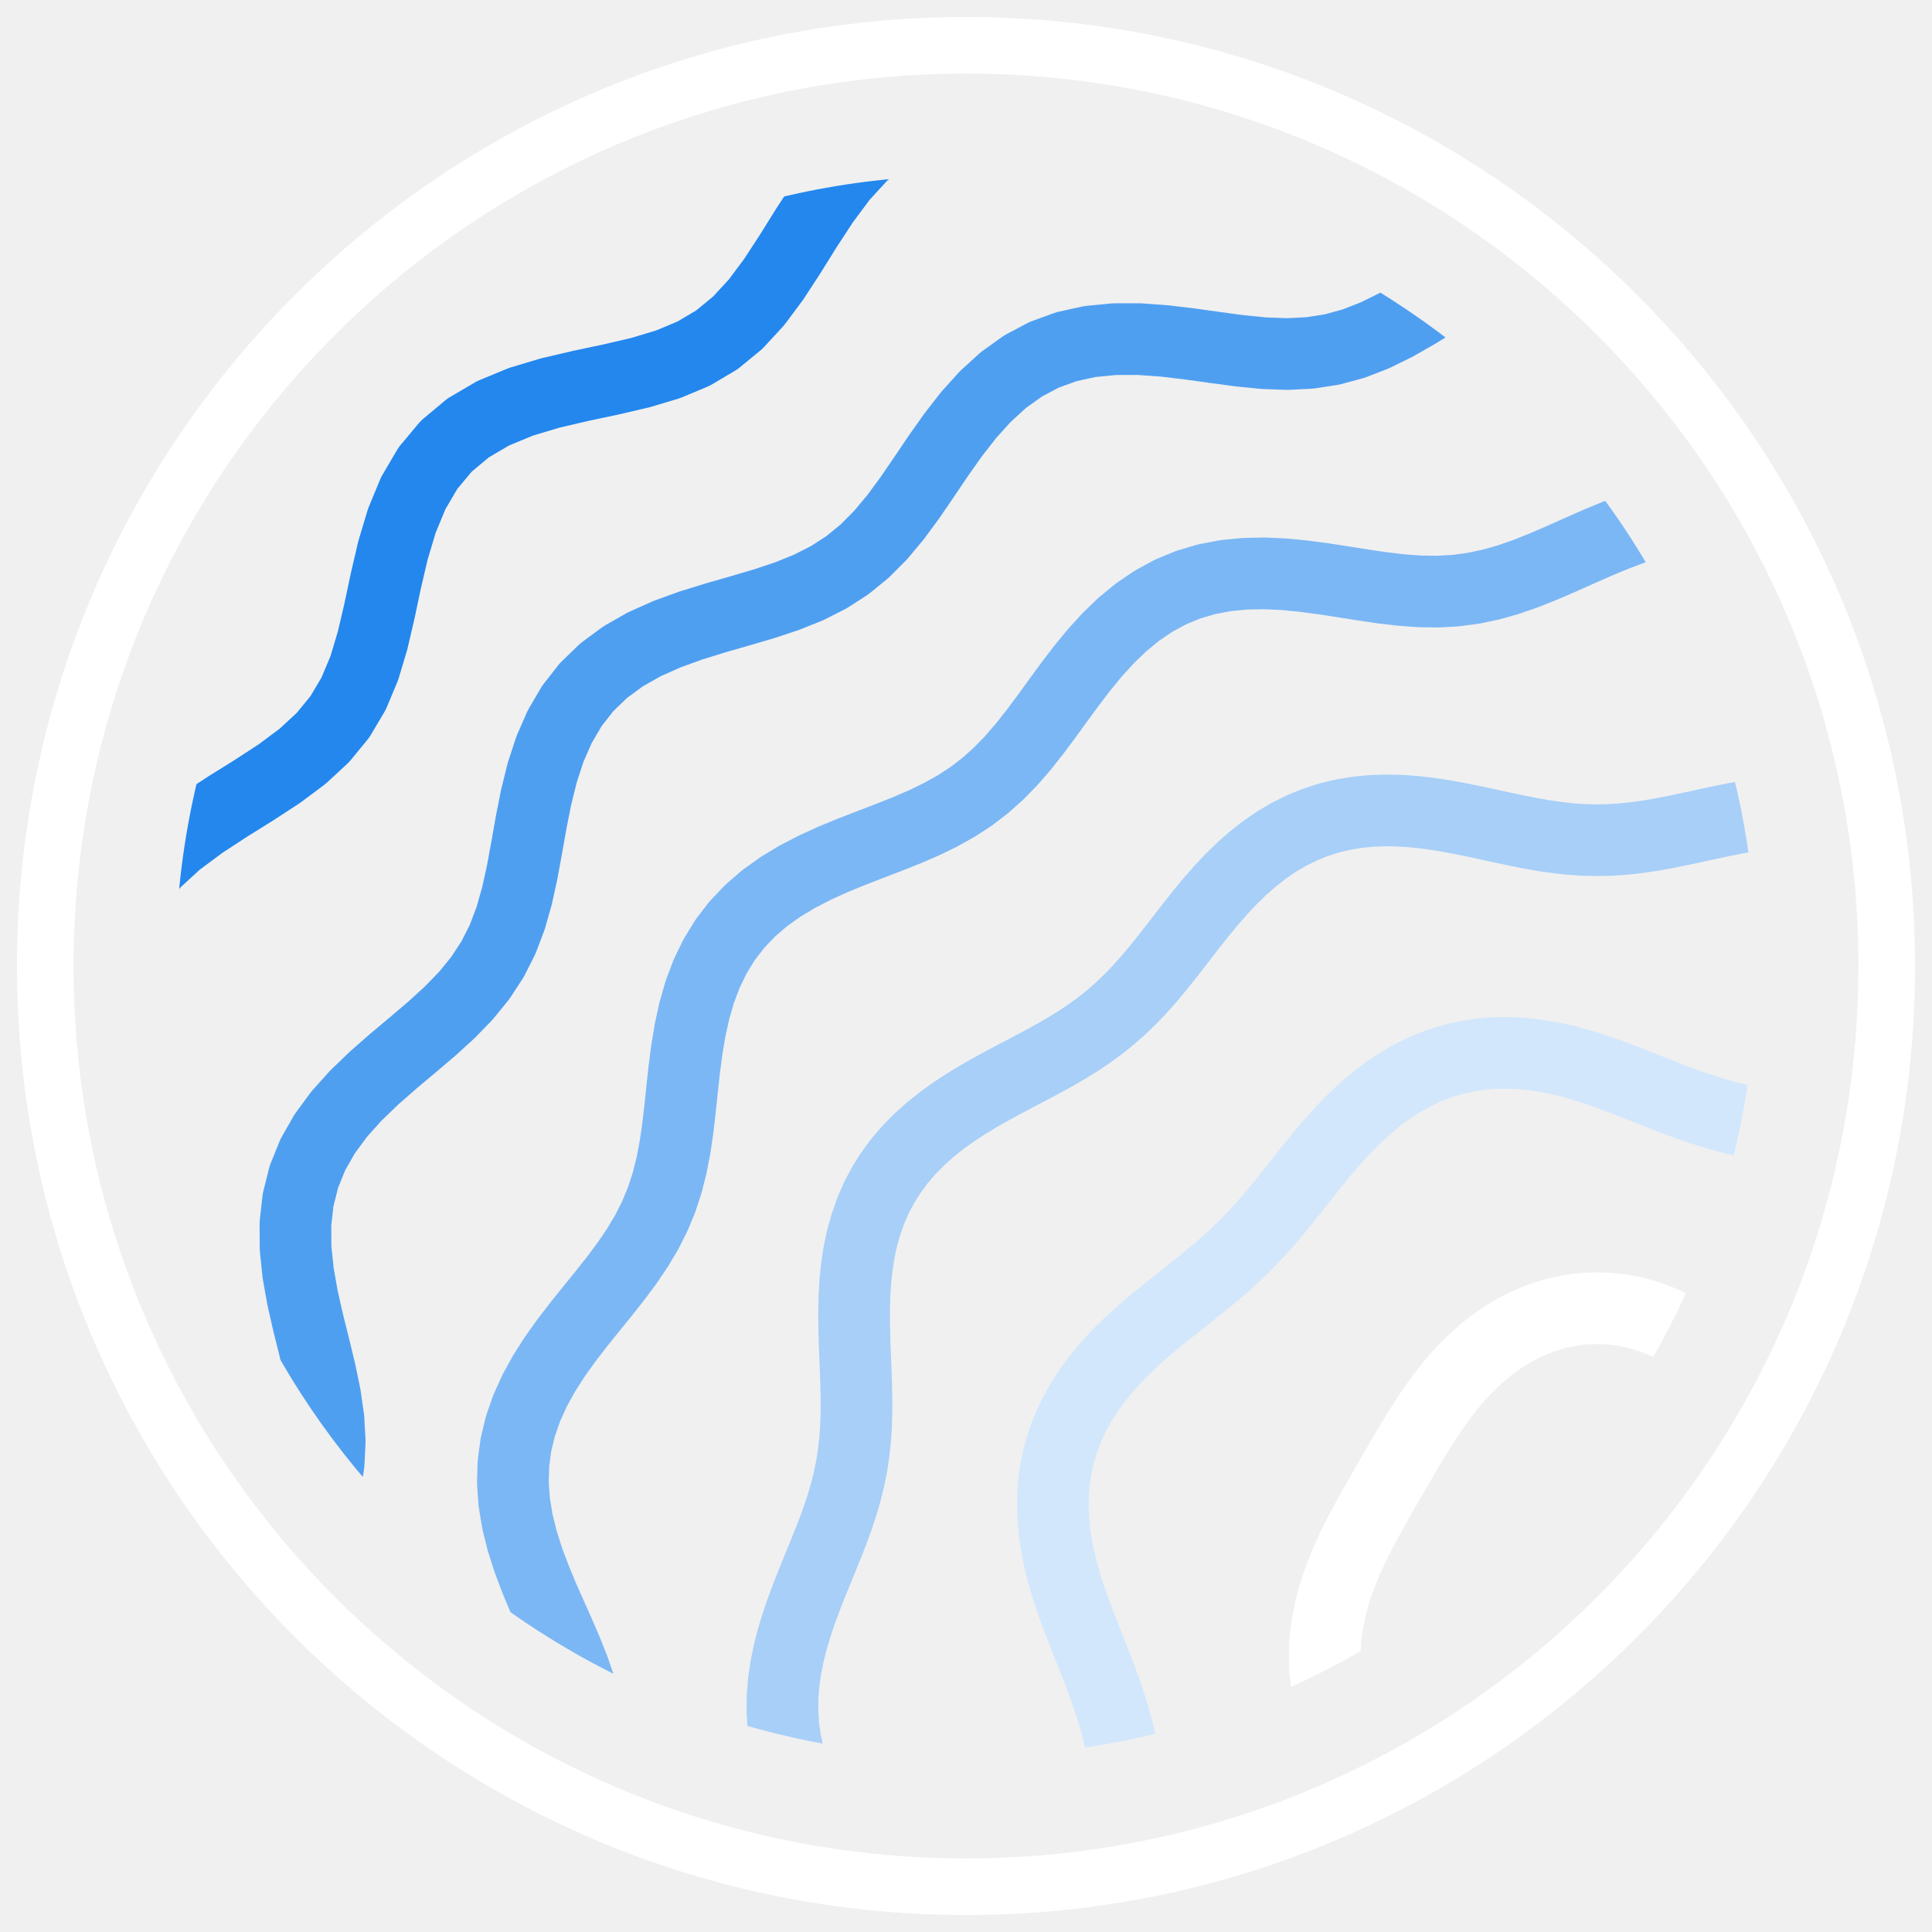
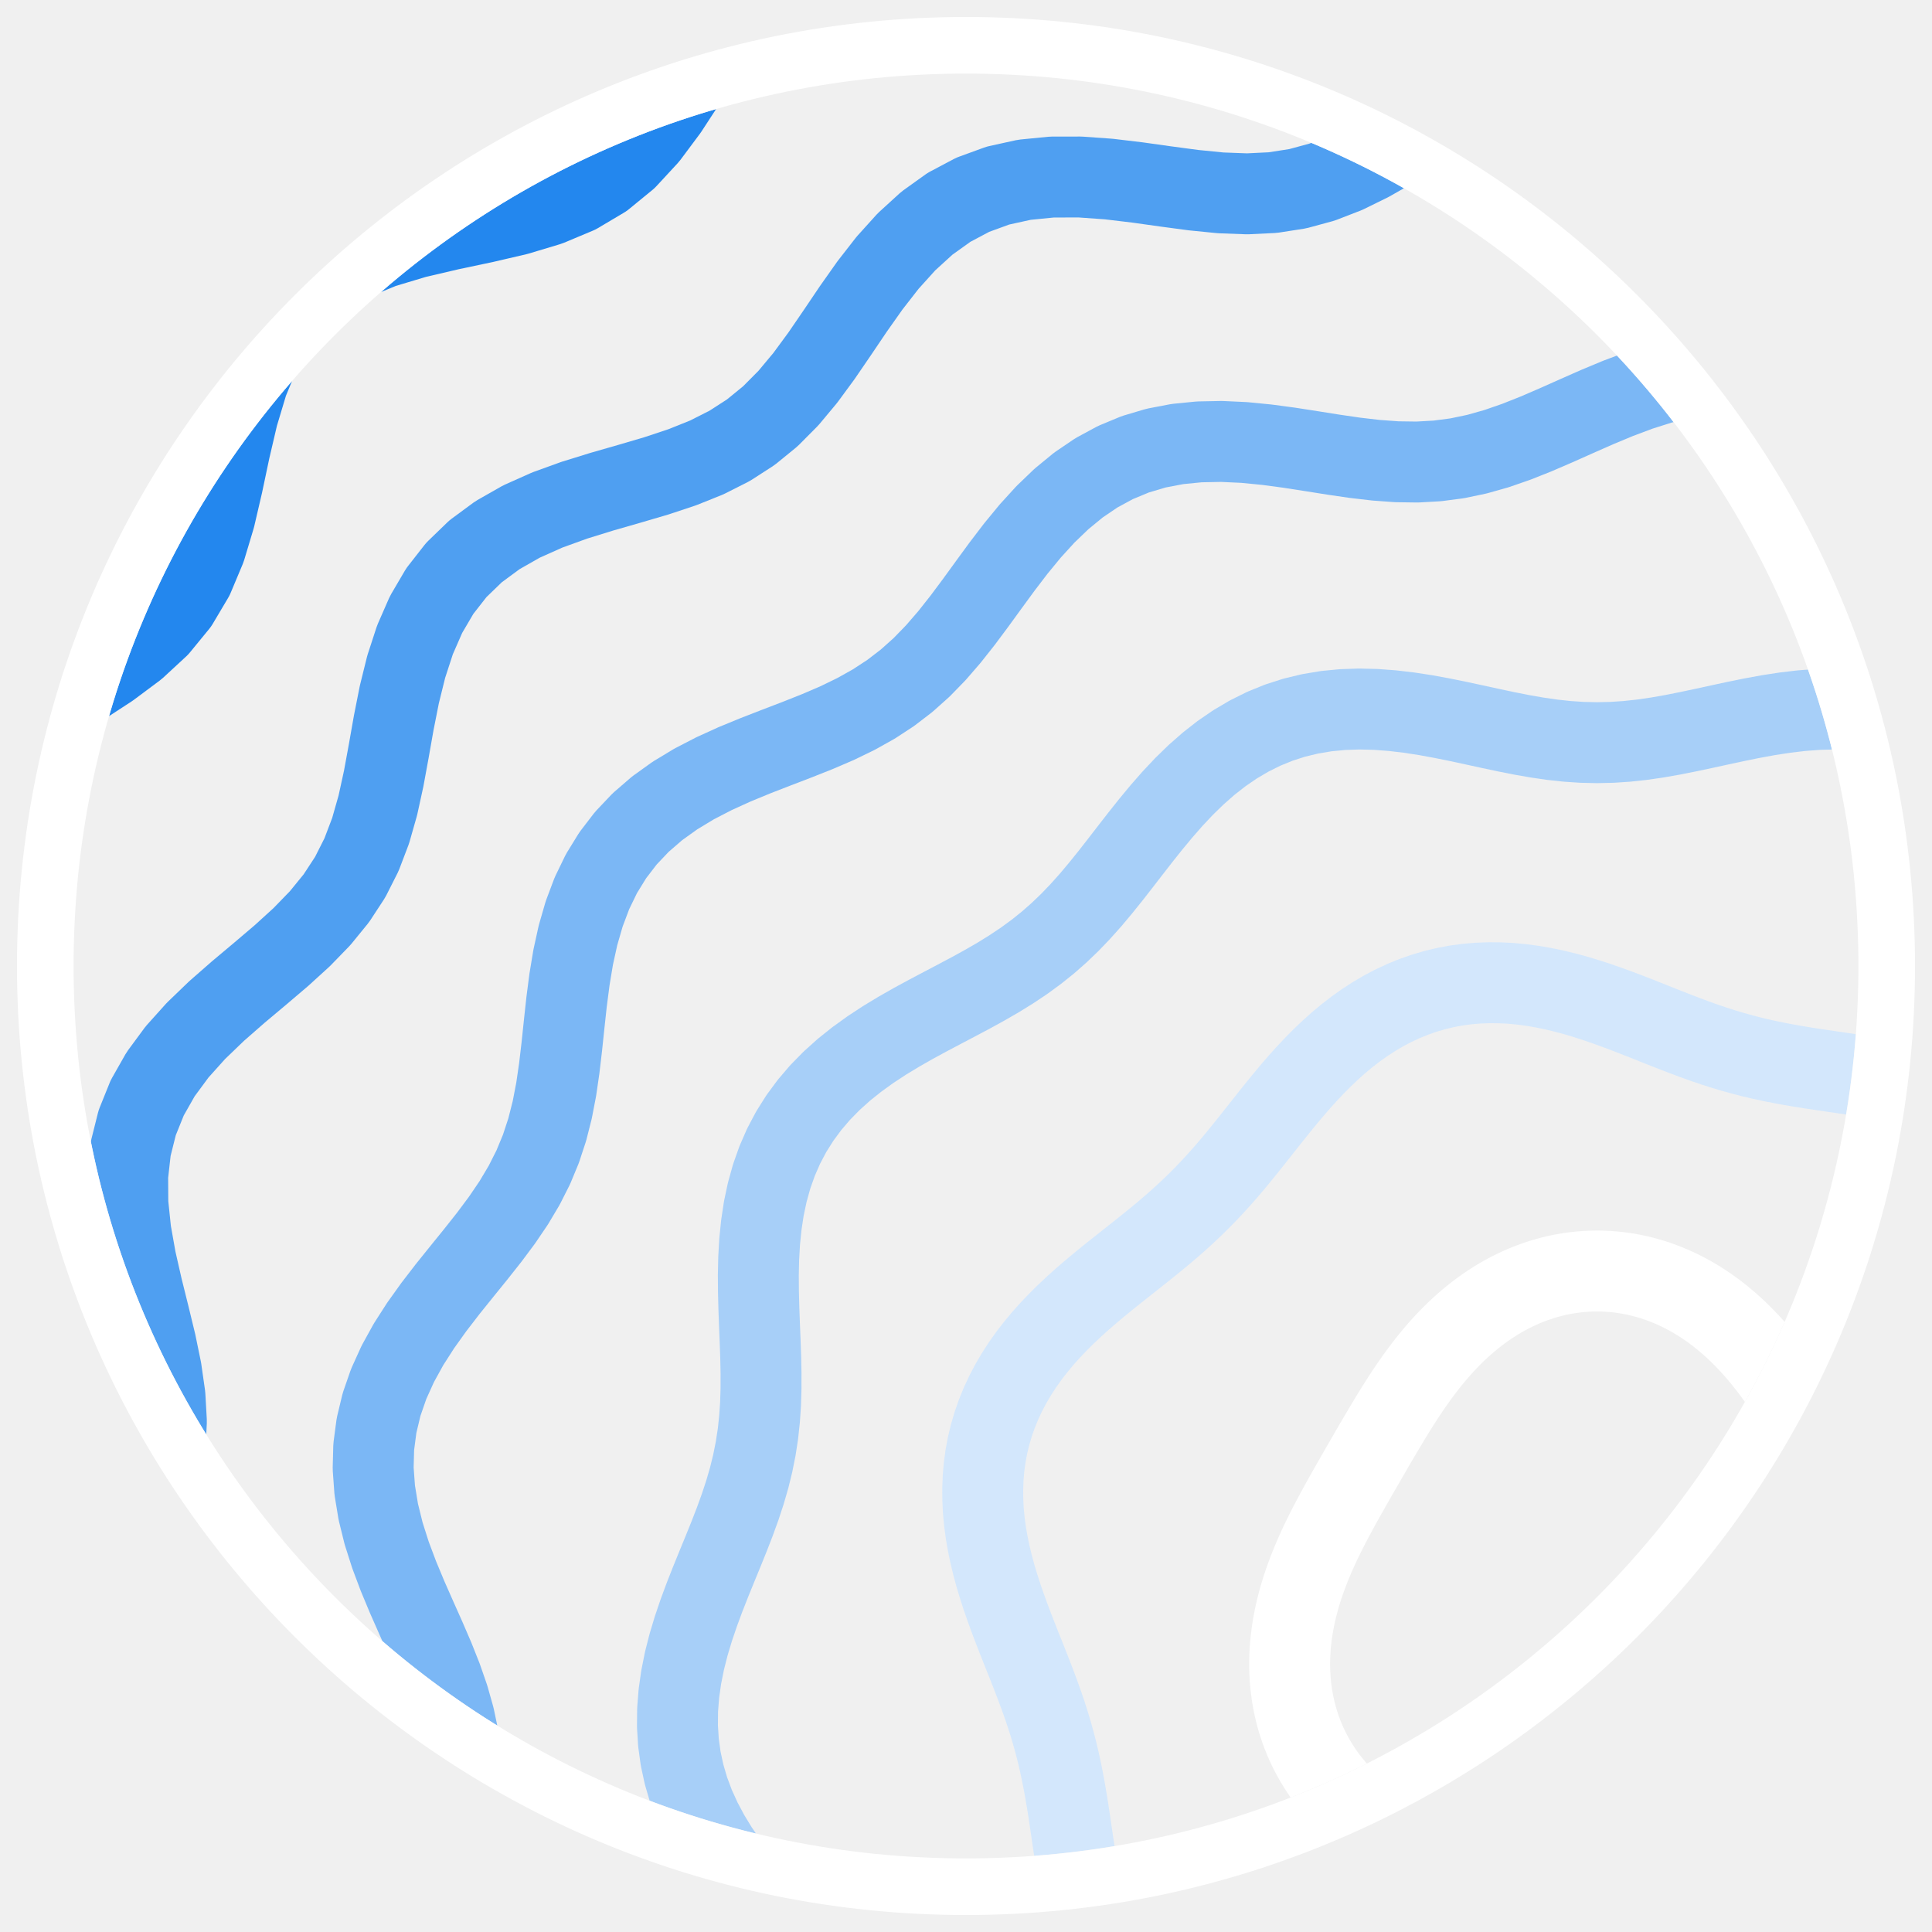
<svg xmlns="http://www.w3.org/2000/svg" width="1024" height="1024" viewBox="0 0 1024 1024">
-   <style>.r0{stroke:#ffffff}.r1{stroke:#d3e7fc}.r2{stroke:#a7cff8}.r3{stroke:#7bb7f5}.r4{stroke:#4f9ff1}.r5{stroke:#2387ee}.bd{stroke:#FFFFFF}</style>
  <defs>
    <clipPath id="c">
-       <circle cx="512" cy="512" r="419" />
+       <circle cx="512" cy="512" r="473" />
    </clipPath>
  </defs>
-   <g clip-path="url(#c)">
-     <path class="r0" d="M776.63 967.42L774.17 966.78L771.71 966.09L769.25 965.35L766.8 964.56L764.36 963.71L761.93 962.81L759.52 961.84L757.12 960.82L754.74 959.73L752.38 958.59L750.04 957.38L747.73 956.11L745.45 954.78L743.21 953.38L741 951.92L738.83 950.4L736.7 948.82L734.61 947.18L732.57 945.47L730.58 943.7L728.64 941.87L726.75 939.99L724.92 938.05L723.15 936.05L721.44 934L719.8 931.9L718.22 929.74L716.71 927.54L715.27 925.29L713.89 923L712.6 920.66L711.37 918.29L710.22 915.88L709.14 913.44L708.14 910.96L707.22 908.46L706.38 905.92L705.61 903.37L704.92 900.79L704.31 898.2L703.77 895.59L703.31 892.97L702.93 890.34L702.63 887.71L702.4 885.06L702.24 882.42L702.15 879.78L702.14 877.14L702.19 874.5L702.31 871.88L702.5 869.26L702.75 866.66L703.07 864.07L703.44 861.49L703.87 858.94L704.35 856.4L704.89 853.88L705.48 851.38L706.11 848.91L706.79 846.46L707.52 844.04L708.28 841.64L709.08 839.26L709.92 836.91L710.78 834.59L711.68 832.3L712.61 830.03L713.55 827.78L714.53 825.57L715.52 823.37L716.53 821.21L717.56 819.06L718.6 816.94L719.65 814.84L720.71 812.77L721.78 810.71L722.86 808.67L723.95 806.65L725.04 804.65L726.13 802.66L727.22 800.69L728.32 798.73L729.42 796.78L730.52 794.84L731.62 792.91L732.72 790.98L733.82 789.07L734.92 787.15L736.02 785.24L737.12 783.33L738.22 781.42L739.33 779.52L740.43 777.61L741.55 775.69L742.66 773.78L743.79 771.86L744.92 769.94L746.05 768.02L747.2 766.08L748.37 764.15L749.54 762.21L750.73 760.26L751.94 758.32L753.16 756.36L754.41 754.41L755.67 752.45L756.96 750.49L758.28 748.53L759.62 746.57L760.99 744.61L762.4 742.65L763.83 740.7L765.3 738.76L766.8 736.82L768.34 734.9L769.92 732.98L771.54 731.09L773.19 729.21L774.89 727.35L776.63 725.51L778.41 723.69L780.23 721.91L782.1 720.15L784.01 718.42L785.97 716.74L787.97 715.08L790.01 713.47L792.1 711.91L794.23 710.39L796.4 708.92L798.61 707.5L800.87 706.14L803.16 704.83L805.49 703.58L807.86 702.4L810.26 701.28L812.7 700.22L815.17 699.24L817.67 698.32L820.19 697.48L822.74 696.71L825.32 696.02L827.91 695.41L830.53 694.88L833.16 694.42L835.8 694.05L838.46 693.76L841.12 693.55L843.79 693.43L846.46 693.39L849.13 693.43L851.8 693.55L854.46 693.76L857.12 694.05L859.76 694.42L862.39 694.88L865.01 695.41L867.6 696.02L870.18 696.71L872.73 697.48L875.26 698.32L877.76 699.24L880.22 700.22L882.66 701.28L885.06 702.4L887.43 703.58L889.76 704.83L892.06 706.14L894.31 707.5L896.52 708.92L898.69 710.39L900.82 711.91L902.91 713.47L904.95 715.08L906.95 716.74L908.91 718.42L910.82 720.15L912.69 721.91L914.51 723.69L916.29 725.51L918.03 727.35L919.73 729.21L921.39 731.09L923 732.98L924.58 734.9L926.12 736.82L927.62 738.76L929.09 740.7L930.53 742.65L931.93 744.61L933.3 746.57L934.64 748.53L935.96 750.49L937.25 752.45L938.52 754.41L939.76 756.36L940.99 758.32L942.19 760.26L943.38 762.21L944.56 764.15L945.72 766.08L946.87 768.02L948.01 769.94L949.14 771.86L950.26 773.78L951.38 775.69L952.49 777.61L953.6 779.52L954.7 781.42L955.8 783.33" fill="none" stroke-width="37.99" stroke-linecap="round" stroke-linejoin="round" />
-     <path class="r1" d="M706.79 1088.37L701.75 1087.3L696.71 1086.11L691.69 1084.78L686.7 1083.31L681.76 1081.68L676.87 1079.89L672.06 1077.91L667.33 1075.74L662.71 1073.38L658.2 1070.82L653.83 1068.06L649.6 1065.1L645.52 1061.94L641.61 1058.59L637.88 1055.04L634.34 1051.31L630.98 1047.4L627.82 1043.33L624.86 1039.1L622.1 1034.72L619.54 1030.22L617.18 1025.59L615.02 1020.87L613.04 1016.05L611.24 1011.17L609.61 1006.22L608.14 1001.23L606.82 996.21L605.62 991.17L604.55 986.13L603.58 981.09L602.7 976.07L601.88 971.08L601.12 966.12L600.39 961.21L599.68 956.34L598.97 951.52L598.25 946.75L597.5 942.03L596.7 937.37L595.86 932.75L594.95 928.18L593.97 923.66L592.9 919.17L591.76 914.71L590.52 910.27L589.2 905.86L587.78 901.45L586.29 897.03L584.71 892.61L583.07 888.18L581.36 883.72L579.6 879.23L577.8 874.7L575.98 870.13L574.16 865.5L572.34 860.83L570.55 856.1L568.81 851.31L567.13 846.46L565.54 841.56L564.05 836.6L562.68 831.59L561.46 826.53L560.4 821.43L559.51 816.3L558.82 811.14L558.33 805.97L558.07 800.78L558.03 795.6L558.23 790.44L558.68 785.29L559.38 780.18L560.33 775.12L561.54 770.12L562.99 765.18L564.7 760.32L566.65 755.55L568.83 750.87L571.24 746.29L573.87 741.82L576.69 737.47L579.7 733.23L582.88 729.11L586.21 725.1L589.68 721.22L593.27 717.45L596.95 713.8L600.72 710.25L604.55 706.79L608.43 703.44L612.33 700.16L616.25 696.96L620.16 693.82L624.05 690.73L627.91 687.68L631.74 684.65L635.5 681.64L639.21 678.64L642.86 675.62L646.43 672.58L649.93 669.51L653.36 666.39L656.72 663.23L660 660L663.23 656.72L666.39 653.36L669.51 649.93L672.58 646.43L675.62 642.86L678.64 639.21L681.64 635.5L684.65 631.74L687.68 627.91L690.73 624.05L693.82 620.16L696.96 616.25L700.16 612.33L703.44 608.43L706.79 604.55L710.25 600.72L713.8 596.95L717.45 593.27L721.22 589.68L725.1 586.21L729.11 582.88L733.23 579.7L737.47 576.69L741.82 573.87L746.29 571.24L750.87 568.83L755.55 566.65L760.32 564.7L765.18 562.99L770.12 561.54L775.12 560.33L780.18 559.38L785.29 558.68L790.44 558.23L795.6 558.03L800.78 558.07L805.97 558.33L811.14 558.82L816.3 559.51L821.43 560.4L826.53 561.46L831.59 562.68L836.6 564.05L841.56 565.54L846.46 567.13L851.31 568.81L856.1 570.55L860.83 572.34L865.5 574.16L870.13 575.98L874.7 577.8L879.23 579.6L883.72 581.36L888.18 583.07L892.61 584.71L897.03 586.29L901.45 587.78L905.86 589.2L910.27 590.52L914.71 591.76L919.17 592.9L923.66 593.97L928.18 594.95L932.75 595.86L937.37 596.7L942.03 597.5L946.75 598.25L951.52 598.97L956.34 599.68L961.21 600.39L966.12 601.12L971.08 601.88L976.07 602.7L981.09 603.58L986.13 604.55L991.17 605.62L996.21 606.82L1001.23 608.14L1006.22 609.61L1011.17 611.24L1016.05 613.04L1020.87 615.02L1025.59 617.18L1030.22 619.54L1034.72 622.1L1039.1 624.86L1043.33 627.82L1047.4 630.98L1051.31 634.34L1055.04 637.88L1058.59 641.61L1061.94 645.52L1065.1 649.6L1068.06 653.83L1070.82 658.2L1073.38 662.71L1075.74 667.33L1077.91 672.06L1079.89 676.87L1081.68 681.76L1083.31 686.7L1084.78 691.69L1086.11 696.71L1087.3 701.75L1088.37 706.79" fill="none" stroke-width="37.99" stroke-linecap="round" stroke-linejoin="round" />
-     <path class="r2" d="M636.96 1209.33L629.22 1208.01L621.5 1206.48L613.84 1204.67L606.28 1202.54L598.88 1200.04L591.68 1197.14L584.71 1193.81L578.03 1190.04L571.66 1185.81L565.64 1181.13L559.99 1176.01L554.72 1170.47L549.84 1164.55L545.35 1158.27L541.25 1151.68L537.5 1144.82L534.09 1137.75L530.98 1130.52L528.13 1123.18L525.49 1115.79L523.01 1108.39L520.64 1101.02L518.32 1093.74L515.98 1086.57L513.59 1079.54L511.09 1072.68L508.42 1065.99L505.55 1059.49L502.44 1053.17L499.08 1047.02L495.44 1041.04L491.52 1035.19L487.32 1029.45L482.87 1023.8L478.18 1018.2L473.29 1012.61L468.24 1007.01L463.09 1001.35L457.9 995.62L452.73 989.77L447.64 983.79L442.71 977.65L438.01 971.34L433.59 964.85L429.53 958.18L425.87 951.33L422.68 944.3L419.99 937.11L417.83 929.78L416.22 922.32L415.18 914.77L414.7 907.14L414.77 899.47L415.37 891.77L416.46 884.08L418 876.42L419.93 868.82L422.2 861.28L424.73 853.82L427.46 846.46L430.32 839.2L433.24 832.03L436.14 824.96L438.96 817.97L441.65 811.05L444.14 804.18L446.39 797.34L448.38 790.51L450.06 783.68L451.43 776.81L452.49 769.88L453.25 762.88L453.72 755.79L453.94 748.6L453.95 741.29L453.79 733.87L453.53 726.33L453.22 718.69L452.93 710.96L452.73 703.16L452.68 695.3L452.85 687.43L453.3 679.57L454.09 671.76L455.26 664.04L456.87 656.44L458.94 649.01L461.49 641.77L464.55 634.77L468.11 628.02L472.17 621.57L476.71 615.42L481.7 609.58L487.1 604.07L492.88 598.88L498.98 594L505.35 589.42L511.93 585.1L518.66 581.02L525.49 577.13L532.35 573.41L539.19 569.79L545.96 566.24L552.62 562.7L559.12 559.12L565.45 555.46L571.57 551.67L577.47 547.72L583.16 543.56L588.62 539.18L593.89 534.56L598.97 529.68L603.89 524.55L608.68 519.18L613.38 513.59L618.04 507.81L622.68 501.87L627.35 495.81L632.1 489.71L636.96 483.6L641.97 477.55L647.16 471.63L652.55 465.9L658.18 460.42L664.04 455.26L670.16 450.47L676.52 446.11L683.13 442.21L689.98 438.81L697.04 435.93L704.3 433.59L711.73 431.8L719.3 430.54L726.98 429.79L734.74 429.53L742.55 429.71L750.38 430.29L758.2 431.21L765.98 432.41L773.7 433.83L781.35 435.38L788.92 437.01L796.39 438.64L803.76 440.21L811.05 441.65L818.24 442.91L825.37 443.94L832.43 444.71L839.46 445.18L846.46 445.34L853.47 445.18L860.49 444.71L867.56 443.94L874.68 442.91L881.88 441.65L889.16 440.21L896.54 438.64L904.01 437.01L911.57 435.38L919.22 433.83L926.94 432.41L934.73 431.21L942.54 430.29L950.37 429.71L958.18 429.53L965.94 429.79L973.62 430.54L981.19 431.8L988.62 433.59L995.88 435.93L1002.95 438.81L1009.79 442.21L1016.4 446.11L1022.77 450.47L1028.88 455.26L1034.75 460.42L1040.37 465.9L1045.76 471.63L1050.95 477.55L1055.96 483.6L1060.82 489.71L1065.57 495.81L1070.24 501.87L1074.89 507.81L1079.54 513.59L1084.24 519.18L1089.04 524.55L1093.96 529.68L1099.03 534.56L1104.3 539.18L1109.77 543.56L1115.45 547.72L1121.36 551.67L1127.48 555.46L1133.8 559.12L1140.31 562.7L1146.96 566.24L1153.73 569.79L1160.57 573.41L1167.43 577.13L1174.26 581.02L1180.99 585.1L1187.57 589.42L1193.94 594L1200.04 598.88L1205.82 604.07L1211.22 609.58L1216.21 615.42L1220.75 621.57L1224.81 628.02" fill="none" stroke-width="37.99" stroke-linecap="round" stroke-linejoin="round" />
-     <path class="r3" d="M567.13 1330.28L556.57 1328.92L546.08 1327.17L535.75 1324.91L525.7 1322.01L516.03 1318.36L506.84 1313.91L498.21 1308.61L490.2 1302.46L482.84 1295.49L476.16 1287.77L470.14 1279.37L464.73 1270.42L459.87 1261.03L455.47 1251.34L451.42 1241.5L447.6 1231.64L443.86 1221.89L440.08 1212.37L436.11 1203.17L431.84 1194.37L427.16 1186L421.99 1178.1L416.26 1170.64L409.97 1163.59L403.1 1156.91L395.7 1150.51L387.84 1144.29L379.62 1138.17L371.17 1132.04L362.64 1125.79L354.18 1119.34L345.97 1112.58L338.15 1105.46L330.9 1097.92L324.35 1089.93L318.62 1081.47L313.79 1072.57L309.93 1063.23L307.04 1053.52L305.12 1043.49L304.1 1033.21L303.89 1022.75L304.38 1012.19L305.42 1001.6L306.83 991.06L308.45 980.6L310.08 970.29L311.57 960.16L312.73 950.21L313.44 940.45L313.57 930.86L313.04 921.43L311.81 912.11L309.88 902.86L307.27 893.63L304.07 884.39L300.37 875.08L296.31 865.67L292.06 856.14L287.79 846.46L283.7 836.64L279.96 826.68L276.76 816.6L274.25 806.45L272.57 796.25L271.83 786.07L272.11 775.94L273.42 765.93L275.78 756.07L279.13 746.43L283.39 737.01L288.44 727.85L294.14 718.95L300.33 710.3L306.83 701.87L313.46 693.62L320.03 685.51L326.38 677.48L332.36 669.44L337.85 661.34L342.76 653.11L347.02 644.67L350.62 635.99L353.57 627.01L355.92 617.72L357.77 608.11L359.22 598.2L360.41 588.02L361.5 577.64L362.64 567.13L364.01 556.57L365.75 546.08L368.01 535.75L370.91 525.7L374.56 516.03L379.02 506.84L384.32 498.21L390.46 490.2L397.43 482.84L405.16 476.16L413.55 470.14L422.51 464.73L431.9 459.87L441.58 455.47L451.42 451.42L461.28 447.6L471.03 443.86L480.55 440.08L489.75 436.11L498.55 431.84L506.92 427.16L514.83 421.99L522.28 416.26L529.33 409.97L536.01 403.1L542.42 395.7L548.63 387.84L554.75 379.62L560.88 371.17L567.13 362.64L573.59 354.18L580.34 345.97L587.47 338.15L595.01 330.9L603 324.35L611.45 318.62L620.36 313.79L629.69 309.93L639.4 307.04L649.43 305.12L659.71 304.1L670.17 303.89L680.73 304.38L691.32 305.42L701.87 306.83L712.32 308.45L722.63 310.08L732.77 311.57L742.71 312.73L752.47 313.44L762.06 313.57L771.49 313.04L780.81 311.81L790.06 309.88L799.29 307.27L808.53 304.07L817.84 300.37L827.25 296.31L836.78 292.06L846.46 287.79L856.28 283.7L866.24 279.96L876.32 276.76L886.47 274.25L896.67 272.57L906.86 271.83L916.98 272.11L927 273.42L936.85 275.78L946.5 279.13L955.91 283.39L965.07 288.44L973.97 294.14L982.63 300.33L991.06 306.83L999.3 313.46L1007.41 320.03L1015.45 326.38L1023.48 332.36L1031.58 337.85L1039.81 342.76L1048.25 347.02L1056.93 350.62L1065.91 353.57L1075.2 355.92L1084.81 357.77L1094.72 359.22L1104.9 360.41L1115.28 361.5L1125.79 362.64L1136.35 364.01L1146.84 365.75L1157.17 368.01L1167.22 370.91L1176.89 374.56L1186.08 379.02L1194.71 384.32L1202.73 390.46L1210.08 397.43L1216.76 405.16L1222.79 413.55L1228.19 422.51L1233.05 431.9L1237.45 441.58L1241.5 451.42L1245.32 461.28L1249.06 471.03L1252.85 480.55L1256.81 489.75L1261.08 498.55L1265.76 506.92L1270.94 514.83L1276.66 522.28L1282.96 529.33L1289.83 536.01L1297.23 542.42L1305.08 548.63L1313.3 554.75L1321.75 560.88L1330.28 567.13" fill="none" stroke-width="37.99" stroke-linecap="round" stroke-linejoin="round" />
-     <path class="r4" d="M497.29 1451.24L483.81 1450.01L470.48 1448.16L457.52 1445.39L445.14 1441.45L433.53 1436.18L422.86 1429.5L413.2 1421.41L404.61 1412.01L397.04 1401.45L390.4 1389.98L384.52 1377.87L379.19 1365.42L374.14 1352.96L369.12 1340.76L363.84 1329.08L358.04 1318.12L351.52 1308L344.11 1298.78L335.71 1290.45L326.33 1282.9L316.03 1275.99L304.97 1269.52L293.37 1263.25L281.5 1256.93L269.68 1250.33L258.25 1243.21L247.54 1235.41L237.83 1226.78L229.37 1217.25L222.33 1206.8L216.81 1195.48L212.78 1183.39L210.16 1170.67L208.76 1157.49L208.31 1144.03L208.5 1130.5L208.97 1117.06L209.34 1103.88L209.26 1091.06L208.43 1078.69L206.58 1066.79L203.56 1055.35L199.28 1044.32L193.78 1033.61L187.19 1023.11L179.71 1012.7L171.66 1002.25L163.39 991.65L155.28 980.81L147.73 969.67L141.12 958.18L135.76 946.34L131.91 934.2L129.73 921.79L129.28 909.21L130.52 896.52L133.31 883.84L137.39 871.22L142.45 858.75L148.13 846.46L154.02 834.37L159.72 822.48L164.87 810.74L169.13 799.1L172.29 787.48L174.18 775.8L174.76 763.99L174.09 751.97L172.33 739.69L169.74 727.14L166.64 714.32L163.39 701.27L160.39 688.07L158.03 674.82L156.66 661.63L156.58 648.64L158 635.98L161.05 623.76L165.77 612.08L172.06 601L179.76 590.54L188.62 580.68L198.32 571.34L208.5 562.42L218.8 553.78L228.85 545.23L238.32 536.6L246.96 527.7L254.56 518.37L261.04 508.47L266.38 497.91L270.65 486.66L274.04 474.73L276.78 462.21L279.16 449.23L281.5 435.99L284.13 422.71L287.36 409.65L291.47 397.04L296.68 385.14L303.13 374.15L310.89 364.23L319.95 355.48L330.2 347.91L341.49 341.49L353.6 336.09L366.25 331.5L379.19 327.5L392.11 323.79L404.76 320.07L416.93 316.03L428.44 311.42L439.18 305.99L449.13 299.58L458.29 292.1L466.78 283.56L474.73 274.04L482.32 263.72L489.77 252.83L497.29 241.69L505.1 230.63L513.37 220L522.25 210.16L531.85 201.41L542.21 193.99L553.33 188.09L565.17 183.77L577.61 181.03L590.54 179.76L603.8 179.74L617.22 180.71L630.66 182.31L643.98 184.17L657.05 185.92L669.81 187.19L682.2 187.65L694.23 187.06L705.92 185.25L717.33 182.15L728.56 177.8L739.69 172.33L750.83 165.99L762.06 159.07L773.47 151.95L785.09 145.02L796.97 138.68L809.09 133.31L821.41 129.21L833.9 126.65L846.46 125.78L859.03 126.65L871.51 129.21L883.84 133.31L895.95 138.68L907.83 145.02L919.46 151.95L930.86 159.07L942.1 165.99L953.23 172.33L964.37 177.8L975.59 182.15L987.01 185.25L998.7 187.06L1010.72 187.65L1023.11 187.19L1035.87 185.92L1048.94 184.17L1062.26 182.31L1075.7 180.71L1089.13 179.74L1102.38 179.76L1115.31 181.03L1127.76 183.77L1139.59 188.09L1150.71 193.99L1161.07 201.41L1170.67 210.16L1179.55 220L1187.82 230.63L1195.63 241.69L1203.15 252.83L1210.6 263.72L1218.19 274.04L1226.14 283.56L1234.63 292.1L1243.8 299.58L1253.74 305.99L1264.48 311.42L1275.99 316.03L1288.16 320.07L1300.81 323.79L1313.74 327.5L1326.67 331.5L1339.33 336.09L1351.43 341.49L1362.72 347.91L1372.98 355.48L1382.03 364.23L1389.79 374.15L1396.24 385.14L1401.45 397.04L1405.56 409.65L1408.79 422.71L1411.43 435.99L1413.76 449.23L1416.14 462.21L1418.88 474.73L1422.27 486.66L1426.55 497.91L1431.88 508.47" fill="none" stroke-width="37.99" stroke-linecap="round" stroke-linejoin="round" />
-     <path class="r5" d="M427.46 1572.19L410.95 1571.28L394.73 1569.38L379.22 1565.95L364.78 1560.58L351.71 1553.05L340.16 1543.33L330.17 1531.6L321.64 1518.2L314.31 1503.61L307.81 1488.41L301.67 1473.18L295.4 1458.48L288.51 1444.79L280.58 1432.45L271.29 1421.64L260.47 1412.35L248.13 1404.41L234.44 1397.52L219.75 1391.26L204.52 1385.12L189.31 1378.61L174.72 1371.28L161.32 1362.75L149.59 1352.77L139.88 1341.22L132.35 1328.14L126.98 1313.7L123.54 1298.19L121.64 1281.98L120.73 1265.46L120.17 1249.05L119.31 1233.1L117.52 1217.88L114.28 1203.57L109.25 1190.23L102.27 1177.8L93.38 1166.12L82.88 1154.97L71.21 1144.05L59 1133.07L46.93 1121.76L35.73 1109.88L26.06 1097.28L18.45 1083.89L13.27 1069.71L10.67 1054.85L10.56 1039.44L12.64 1023.7L16.4 1007.81L21.19 991.98L26.28 976.37L30.92 961.08L34.45 946.16L36.3 931.61L36.14 917.36L33.82 903.29L29.47 889.28L23.41 875.2L16.18 860.95L8.46 846.46L0.99 831.7L-5.47 816.71L-10.25 801.56L-12.82 786.37L-12.84 771.28L-10.2 756.42L-5.03 741.91L2.31 727.82L11.28 714.18L21.19 700.94L31.31 688.01L40.91 675.24L49.32 662.43L56.04 649.39L60.76 635.93L63.4 621.92L64.1 607.27L63.22 591.97L61.3 576.11L59 559.85L57.03 543.43L56.08 527.13L56.77 511.26L59.55 496.11L64.7 481.92L72.26 468.86L82.08 456.99L93.79 446.26L106.89 436.51L120.73 427.46L134.67 418.77L148.05 410.05L160.33 400.89L171.11 390.93L180.15 379.9L187.42 367.64L193.09 354.11L197.49 339.43L201.12 323.87L204.52 307.81L208.28 291.7L212.97 276.06L219.04 261.38L226.84 248.1L236.52 236.52L248.1 226.84L261.38 219.04L276.06 212.97L291.7 208.28L307.81 204.52L323.87 201.12L339.43 197.49L354.11 193.09L367.64 187.42L379.9 180.15L390.93 171.11L400.89 160.33L410.05 148.05L418.77 134.67L427.46 120.73L436.51 106.89L446.26 93.79L456.99 82.08L468.86 72.26L481.92 64.7L496.11 59.55L511.26 56.77L527.13 56.08L543.43 57.03L559.85 59L576.11 61.3L591.97 63.22L607.27 64.1L621.92 63.4L635.93 60.76L649.39 56.04L662.43 49.32L675.24 40.91L688.01 31.31L700.94 21.19L714.18 11.28L727.82 2.31L741.91 -5.03L756.42 -10.2L771.28 -12.84L786.37 -12.82L801.56 -10.25L816.71 -5.47L831.7 0.99L846.46 8.46L860.95 16.18L875.2 23.41L889.28 29.47L903.29 33.82L917.36 36.14L931.61 36.3L946.16 34.45L961.08 30.92L976.37 26.28L991.98 21.19L1007.81 16.4L1023.7 12.64L1039.44 10.56L1054.85 10.67L1069.71 13.27L1083.89 18.45L1097.28 26.06L1109.88 35.73L1121.76 46.93L1133.07 59L1144.05 71.21L1154.97 82.88L1166.12 93.38L1177.8 102.27L1190.23 109.25L1203.57 114.28L1217.88 117.52L1233.1 119.31L1249.05 120.17L1265.46 120.73L1281.98 121.64L1298.19 123.54L1313.7 126.98L1328.14 132.35L1341.22 139.88L1352.77 149.59L1362.75 161.32L1371.28 174.72L1378.61 189.31L1385.12 204.52L1391.26 219.75L1397.52 234.44L1404.41 248.13L1412.35 260.47L1421.64 271.29L1432.45 280.58L1444.79 288.51L1458.48 295.4L1473.18 301.67L1488.41 307.81L1503.61 314.31L1518.2 321.64L1531.6 330.17L1543.33 340.16L1553.05 351.71L1560.58 364.78L1565.95 379.22L1569.38 394.73L1571.28 410.95L1572.19 427.46" fill="none" stroke-width="37.99" stroke-linecap="round" stroke-linejoin="round" />
+   <g>
+     <g clip-path="url(#c)">
+       <path d="M767.63 983L764.85 982.29L762.07 981.51L759.3 980.68L756.54 979.78L753.78 978.82L751.04 977.8L748.31 976.71L745.6 975.56L742.91 974.33L740.25 973.04L737.61 971.68L735.01 970.24L732.44 968.74L729.9 967.16L727.41 965.52L724.95 963.8L722.55 962.01L720.19 960.15L717.89 958.23L715.64 956.23L713.45 954.17L711.32 952.04L709.26 949.85L707.26 947.6L705.33 945.28L703.48 942.91L701.69 940.48L699.99 937.99L698.36 935.45L696.81 932.86L695.34 930.23L693.96 927.55L692.66 924.83L691.44 922.07L690.32 919.27L689.28 916.45L688.32 913.59L687.45 910.7L686.68 907.8L685.99 904.87L685.38 901.93L684.87 898.97L684.44 896L684.09 893.02L683.83 890.04L683.65 887.05L683.55 884.07L683.54 881.09L683.6 878.12L683.74 875.15L683.95 872.2L684.23 869.26L684.59 866.34L685.01 863.43L685.49 860.54L686.04 857.68L686.65 854.84L687.31 852.02L688.03 849.23L688.79 846.46L689.61 843.72L690.47 841.01L691.38 838.33L692.32 835.68L693.3 833.06L694.31 830.47L695.35 827.91L696.43 825.38L697.52 822.87L698.64 820.4L699.78 817.95L700.94 815.53L702.12 813.14L703.31 810.77L704.51 808.42L705.72 806.1L706.93 803.8L708.16 801.52L709.39 799.26L710.62 797.02L711.86 794.79L713.1 792.58L714.34 790.38L715.58 788.19L716.82 786.01L718.06 783.84L719.3 781.67L720.54 779.51L721.78 777.35L723.03 775.2L724.27 773.04L725.52 770.89L726.77 768.73L728.02 766.57L729.28 764.41L730.55 762.25L731.83 760.08L733.11 757.91L734.41 755.73L735.72 753.54L737.05 751.35L738.39 749.16L739.75 746.96L741.14 744.75L742.54 742.54L743.97 740.33L745.43 738.12L746.91 735.9L748.43 733.69L749.98 731.48L751.56 729.27L753.18 727.07L754.84 724.88L756.54 722.69L758.27 720.52L760.06 718.36L761.88 716.22L763.75 714.09L765.67 711.99L767.63 709.92L769.64 707.87L771.7 705.85L773.81 703.87L775.97 701.92L778.17 700.02L780.43 698.15L782.74 696.34L785.09 694.57L787.5 692.85L789.95 691.19L792.45 689.59L794.99 688.05L797.58 686.57L800.21 685.17L802.88 683.83L805.6 682.56L808.35 681.37L811.13 680.26L813.96 679.23L816.81 678.28L819.69 677.42L822.59 676.64L825.52 675.94L828.48 675.34L831.45 674.83L834.43 674.41L837.43 674.08L840.43 673.85L843.45 673.71L846.46 673.66L849.48 673.71L852.49 673.85L855.5 674.08L858.49 674.41L861.48 674.83L864.45 675.34L867.4 675.94L870.33 676.64L873.24 677.42L876.12 678.28L878.97 679.23L881.79 680.26L884.57 681.37L887.33 682.56L890.04 683.83L892.71 685.17L895.34 686.57L897.93 688.05L900.48 689.59L902.98 691.19L905.43 692.85L907.83 694.57L910.19 696.34L912.49 698.15L914.75 700.02L916.96 701.92L919.12 703.87L921.22 705.85L923.28 707.87L925.29 709.92L927.26 711.99L929.17 714.09L931.04 716.22L932.87 718.36L934.65 720.52L936.39 722.69L938.08 724.88L939.74 727.07L941.36 729.27L942.94 731.48L944.49 733.69L946.01 735.9L947.49 738.12L948.95 740.33L950.38 742.54L951.79 744.75L953.17 746.96L954.53 749.16L955.87 751.35L957.2 753.54L958.51 755.73L959.81 757.91L961.09 760.08L962.37 762.25L963.64 764.41L964.9 766.57L966.15 768.73L967.4 770.89L968.65 773.04L969.9 775.2" fill="none" stroke="#ffffff" stroke-width="42.89" stroke-linecap="round" stroke-linejoin="round" />
+       <path d="M688.79 1119.55L683.1 1118.34L677.41 1116.99L671.75 1115.5L666.11 1113.84L660.53 1112L655.01 1109.97L649.58 1107.73L644.24 1105.29L639.03 1102.62L633.94 1099.74L629 1096.62L624.22 1093.28L619.62 1089.71L615.21 1085.93L611 1081.92L607 1077.71L603.21 1073.3L599.64 1068.7L596.3 1063.92L593.19 1058.98L590.3 1053.9L587.63 1048.68L585.19 1043.34L582.95 1037.91L580.92 1032.39L579.08 1026.81L577.42 1021.18L575.93 1015.51L574.59 1009.82L573.37 1004.13L572.28 998.44L571.28 992.78L570.36 987.14L569.5 981.55L568.67 976L567.87 970.5L567.07 965.06L566.26 959.67L565.41 954.35L564.52 949.08L563.56 943.87L562.53 938.72L561.42 933.61L560.23 928.54L558.93 923.51L557.54 918.5L556.04 913.51L554.45 908.53L552.76 903.55L550.98 898.56L549.12 893.56L547.19 888.52L545.21 883.45L543.18 878.34L541.12 873.18L539.06 867.96L537.01 862.68L534.99 857.34L533.02 851.93L531.13 846.46L529.33 840.93L527.65 835.33L526.11 829.67L524.73 823.96L523.53 818.21L522.53 812.42L521.75 806.59L521.2 800.75L520.9 794.9L520.86 789.05L521.09 783.21L521.59 777.41L522.38 771.64L523.45 765.93L524.82 760.28L526.46 754.7L528.39 749.22L530.59 743.83L533.05 738.55L535.77 733.38L538.74 728.34L541.92 723.42L545.32 718.63L548.91 713.98L552.67 709.46L556.59 705.08L560.64 700.83L564.8 696.7L569.05 692.69L573.37 688.79L577.75 685L582.16 681.31L586.58 677.69L590.99 674.15L595.39 670.66L599.75 667.21L604.06 663.8L608.32 660.4L612.5 657.01L616.62 653.6L620.65 650.17L624.6 646.7L628.47 643.18L632.26 639.61L635.97 635.97L639.61 632.26L643.18 628.47L646.7 624.6L650.17 620.65L653.6 616.62L657.01 612.5L660.4 608.32L663.8 604.06L667.21 599.75L670.66 595.39L674.15 590.99L677.69 586.58L681.31 582.16L685 577.75L688.79 573.37L692.69 569.05L696.7 564.8L700.83 560.64L705.08 556.59L709.46 552.67L713.98 548.91L718.63 545.32L723.42 541.92L728.34 538.74L733.38 535.77L738.55 533.05L743.83 530.59L749.22 528.39L754.7 526.46L760.28 524.82L765.93 523.45L771.64 522.38L777.41 521.59L783.21 521.09L789.05 520.86L794.9 520.9L800.75 521.2L806.59 521.75L812.42 522.53L818.21 523.53L823.96 524.73L829.67 526.11L835.33 527.65L840.93 529.33L846.46 531.13L851.93 533.02L857.34 534.99L862.68 537.01L867.96 539.06L873.18 541.12L878.34 543.18L883.45 545.21L888.52 547.19L893.56 549.12L898.56 550.98L903.55 552.76L908.53 554.45L913.51 556.04L918.5 557.54L923.51 558.93L928.54 560.23L933.61 561.42L938.72 562.53L943.87 563.56L949.08 564.52L954.35 565.41L959.67 566.26L965.06 567.07L970.5 567.87L976 568.67L981.55 569.5L987.14 570.36L992.78 571.28L998.44 572.28L1004.13 573.37L1009.82 574.59L1015.51 575.93L1021.18 577.42L1026.81 579.08L1032.39 580.92L1037.91 582.95L1043.34 585.19L1048.68 587.63L1053.9 590.3L1058.98 593.19L1063.92 596.3L1068.7 599.64L1073.3 603.21L1077.71 607L1081.92 611L1085.93 615.21L1089.71 619.62L1093.28 624.22L1096.62 629L1099.74 633.94L1102.62 639.03L1105.29 644.24L1107.73 649.58L1109.97 655.01L1112 660.53L1113.84 666.11L1115.5 671.75L1116.99 677.41L1118.34 683.1L1119.55 688.79" fill="none" stroke="#d3e7fc" stroke-width="42.89" stroke-linecap="round" stroke-linejoin="round" />
+       <path d="M609.96 1256.09L601.22 1254.61L592.5 1252.88L583.86 1250.84L575.33 1248.43L566.97 1245.61L558.84 1242.34L550.98 1238.58L543.44 1234.32L536.25 1229.54L529.45 1224.26L523.07 1218.48L517.12 1212.23L511.61 1205.54L506.55 1198.45L501.91 1191.01L497.68 1183.28L493.83 1175.3L490.32 1167.13L487.1 1158.85L484.12 1150.5L481.32 1142.14L478.65 1133.83L476.02 1125.61L473.39 1117.51L470.69 1109.58L467.86 1101.83L464.85 1094.28L461.61 1086.94L458.11 1079.81L454.31 1072.87L450.2 1066.11L445.77 1059.51L441.04 1053.04L436.01 1046.65L430.71 1040.33L425.19 1034.02L419.5 1027.7L413.69 1021.31L407.83 1014.84L401.99 1008.24L396.25 1001.48L390.68 994.55L385.37 987.43L380.38 980.11L375.79 972.58L371.67 964.84L368.06 956.91L365.02 948.79L362.59 940.52L360.77 932.1L359.6 923.57L359.06 914.96L359.14 906.3L359.82 897.61L361.05 888.93L362.78 880.28L364.96 871.7L367.52 863.19L370.38 854.77L373.46 846.46L376.69 838.26L379.98 830.17L383.26 822.19L386.45 814.29L389.48 806.48L392.29 798.73L394.83 791.01L397.07 783.3L398.97 775.59L400.52 767.83L401.72 760.01L402.57 752.11L403.11 744.1L403.35 735.98L403.36 727.73L403.19 719.35L402.89 710.85L402.54 702.22L402.22 693.5L401.99 684.69L401.93 675.82L402.12 666.94L402.63 658.07L403.52 649.25L404.84 640.53L406.66 631.95L408.99 623.56L411.88 615.39L415.33 607.48L419.35 599.87L423.94 592.58L429.06 585.64L434.69 579.05L440.79 572.83L447.31 566.97L454.2 561.47L461.39 556.29L468.82 551.41L476.42 546.81L484.12 542.42L491.87 538.22L499.59 534.14L507.23 530.12L514.75 526.13L522.09 522.09L529.23 517.96L536.14 513.68L542.81 509.22L549.22 504.53L555.4 499.58L561.34 494.36L567.07 488.86L572.62 483.07L578.04 477.01L583.34 470.69L588.6 464.16L593.84 457.45L599.11 450.62L604.47 443.73L609.96 436.83L615.62 430.01L621.47 423.32L627.56 416.85L633.91 410.67L640.53 404.84L647.43 399.44L654.62 394.51L662.08 390.11L669.81 386.27L677.78 383.02L685.98 380.38L694.37 378.36L702.91 376.93L711.58 376.09L720.35 375.79L729.16 376L738 376.66L746.82 377.7L755.61 379.05L764.33 380.65L772.96 382.4L781.5 384.24L789.93 386.08L798.26 387.85L806.48 389.48L814.61 390.9L822.65 392.07L830.62 392.93L838.55 393.46L846.46 393.64L854.37 393.46L862.3 392.93L870.28 392.07L878.32 390.9L886.44 389.48L894.66 387.85L902.99 386.08L911.42 384.24L919.96 382.4L928.6 380.65L937.32 379.05L946.1 377.7L954.92 376.66L963.76 376L972.58 375.79L981.34 376.09L990.01 376.93L998.56 378.36L1006.94 380.38L1015.14 383.02L1023.11 386.27L1030.84 390.11L1038.3 394.51L1045.49 399.44L1052.39 404.84L1059.01 410.67L1065.36 416.85L1071.45 423.32L1077.31 430.01L1082.96 436.83L1088.45 443.73L1093.81 450.62L1099.09 457.45L1104.33 464.16L1109.58 470.69L1114.89 477.01L1120.3 483.07L1125.85 488.86L1131.59 494.36L1137.53 499.58L1143.7 504.53L1150.12 509.22L1156.78 513.68L1163.69 517.96L1170.83 522.09L1178.18 526.13L1185.69 530.12L1193.33 534.14L1201.06 538.22L1208.8 542.42L1216.51 546.81L1224.1 551.41L1231.53 556.29L1238.72 561.47L1245.61 566.97L1252.13 572.83L1258.23 579.05L1263.87 585.64L1268.99 592.58L1273.57 599.87" fill="none" stroke="#a7cff8" stroke-width="42.89" stroke-linecap="round" stroke-linejoin="round" />
+       <path d="M531.13 1392.63L519.21 1391.09L507.37 1389.13L495.71 1386.58L484.36 1383.3L473.45 1379.18L463.07 1374.15L453.33 1368.17L444.28 1361.23L435.98 1353.36L428.44 1344.64L421.64 1335.17L415.53 1325.06L410.05 1314.46L405.08 1303.52L400.51 1292.41L396.19 1281.28L391.97 1270.28L387.7 1259.53L383.23 1249.15L378.4 1239.21L373.12 1229.76L367.28 1220.84L360.82 1212.42L353.71 1204.47L345.96 1196.92L337.6 1189.69L328.73 1182.68L319.46 1175.77L309.92 1168.85L300.29 1161.79L290.74 1154.5L281.46 1146.88L272.64 1138.84L264.46 1130.32L257.06 1121.3L250.59 1111.76L245.15 1101.71L240.78 1091.17L237.52 1080.21L235.35 1068.89L234.2 1057.28L233.97 1045.47L234.52 1033.55L235.69 1021.6L237.28 1009.69L239.11 997.89L240.96 986.25L242.63 974.81L243.94 963.58L244.74 952.56L244.89 941.74L244.29 931.09L242.91 920.57L240.72 910.13L237.78 899.71L234.16 889.28L229.99 878.77L225.41 868.15L220.61 857.39L215.79 846.46L211.17 835.37L206.95 824.13L203.33 812.76L200.5 801.29L198.61 789.78L197.78 778.28L198.08 766.85L199.57 755.55L202.23 744.43L206.01 733.53L210.82 722.91L216.52 712.56L222.96 702.52L229.95 692.75L237.28 683.23L244.76 673.93L252.18 664.77L259.35 655.7L266.11 646.63L272.31 637.49L277.84 628.19L282.65 618.67L286.71 608.86L290.04 598.73L292.7 588.24L294.79 577.39L296.42 566.2L297.77 554.72L299 543L300.29 531.13L301.83 519.21L303.79 507.37L306.35 495.71L309.63 484.36L313.74 473.45L318.77 463.07L324.76 453.33L331.7 444.28L339.56 435.98L348.28 428.44L357.76 421.64L367.87 415.53L378.47 410.05L389.4 405.08L400.51 400.51L411.64 396.19L422.65 391.97L433.39 387.7L443.78 383.23L453.72 378.4L463.16 373.12L472.09 367.28L480.51 360.82L488.46 353.71L496 345.96L503.23 337.6L510.24 328.73L517.15 319.46L524.08 309.92L531.13 300.29L538.42 290.74L546.05 281.46L554.09 272.64L562.6 264.46L571.62 257.06L581.16 250.59L591.22 245.15L601.75 240.78L612.71 237.52L624.04 235.35L635.64 234.2L647.45 233.97L659.37 234.52L671.33 235.69L683.23 237.28L695.03 239.11L706.67 240.96L718.11 242.63L729.34 243.94L740.36 244.74L751.18 244.89L761.83 244.29L772.35 242.91L782.8 240.72L793.21 237.78L803.65 234.16L814.15 229.99L824.77 225.41L835.54 220.61L846.46 215.79L857.55 211.17L868.79 206.95L880.17 203.33L891.63 200.5L903.14 198.61L914.64 197.78L926.07 198.08L937.38 199.57L948.5 202.23L959.39 206.01L970.02 210.82L980.36 216.52L990.41 222.96L1000.18 229.95L1009.69 237.28L1019 244.76L1028.15 252.18L1037.22 259.35L1046.29 266.11L1055.44 272.31L1064.73 277.84L1074.25 282.65L1084.06 286.71L1094.19 290.04L1104.68 292.7L1115.53 294.79L1126.72 296.42L1138.21 297.77L1149.93 299L1161.79 300.29L1173.71 301.83L1185.56 303.79L1197.22 306.35L1208.56 309.63L1219.47 313.74L1229.85 318.77L1239.59 324.76L1248.64 331.7L1256.94 339.56L1264.48 348.28L1271.29 357.76L1277.39 367.87L1282.87 378.47L1287.84 389.4L1292.41 400.51L1296.73 411.64L1300.95 422.65L1305.22 433.39L1309.7 443.78L1314.52 453.72L1319.8 463.16L1325.64 472.09L1332.1 480.51L1339.21 488.46L1346.97 496L1355.32 503.23L1364.19 510.24L1373.47 517.15L1383 524.08L1392.63 531.13" fill="none" stroke="#7bb7f5" stroke-width="42.89" stroke-linecap="round" stroke-linejoin="round" />
+       <path d="M452.29 1529.18L437.08 1527.79L422.02 1525.7L407.39 1522.57L393.41 1518.13L380.32 1512.19L368.26 1504.65L357.37 1495.51L347.66 1484.89L339.12 1472.97L331.62 1460.02L324.98 1446.35L318.96 1432.31L313.27 1418.24L307.6 1404.47L301.64 1391.28L295.1 1378.91L287.73 1367.49L279.36 1357.08L269.89 1347.67L259.3 1339.15L247.67 1331.35L235.19 1324.04L222.08 1316.96L208.69 1309.83L195.35 1302.38L182.45 1294.35L170.35 1285.53L159.39 1275.79L149.84 1265.03L141.9 1253.24L135.66 1240.47L131.11 1226.82L128.16 1212.46L126.58 1197.57L126.07 1182.38L126.28 1167.11L126.81 1151.94L127.23 1137.05L127.14 1122.58L126.2 1108.62L124.12 1095.18L120.7 1082.27L115.88 1069.82L109.67 1057.73L102.22 1045.88L93.78 1034.13L84.69 1022.33L75.36 1010.37L66.2 998.13L57.68 985.54L50.22 972.57L44.17 959.22L39.82 945.5L37.36 931.5L36.85 917.29L38.25 902.98L41.4 888.65L46 874.41L51.72 860.33L58.13 846.46L64.78 832.82L71.21 819.39L77.02 806.14L81.84 792.99L85.4 779.88L87.54 766.7L88.19 753.36L87.43 739.79L85.45 725.93L82.53 711.76L79.02 697.29L75.36 682.56L71.97 667.66L69.31 652.69L67.76 637.81L67.67 623.15L69.27 608.85L72.72 595.06L78.04 581.87L85.14 569.36L93.84 557.56L103.84 546.42L114.79 535.88L126.28 525.82L137.91 516.06L149.25 506.41L159.95 496.66L169.69 486.62L178.28 476.08L185.59 464.91L191.61 452.99L196.44 440.29L200.27 426.82L203.36 412.68L206.05 398.04L208.69 383.09L211.66 368.1L215.31 353.35L219.95 339.12L225.83 325.69L233.11 313.28L241.87 302.08L252.09 292.2L263.67 283.66L276.41 276.41L290.08 270.31L304.37 265.14L318.96 260.62L333.55 256.43L347.84 252.23L361.57 247.67L374.57 242.46L386.7 236.33L397.92 229.1L408.27 220.66L417.85 211.02L426.82 200.27L435.39 188.61L443.8 176.32L452.29 163.74L461.1 151.26L470.44 139.27L480.47 128.16L491.3 118.28L503 109.9L515.56 103.24L528.91 98.37L542.96 95.28L557.56 93.84L572.52 93.82L587.68 94.9L602.85 96.71L617.88 98.82L632.64 100.79L647.04 102.22L661.03 102.74L674.61 102.08L687.8 100.03L700.69 96.53L713.36 91.62L725.93 85.45L738.5 78.29L751.18 70.48L764.06 62.45L777.18 54.62L790.59 47.47L804.27 41.4L818.19 36.77L832.28 33.88L846.46 32.9L860.65 33.88L874.74 36.77L888.65 41.4L902.33 47.47L915.74 54.62L928.86 62.45L941.74 70.48L954.42 78.29L966.99 85.45L979.56 91.62L992.23 96.53L1005.12 100.03L1018.32 102.08L1031.89 102.74L1045.88 102.22L1060.28 100.79L1075.04 98.82L1090.07 96.71L1105.24 94.9L1120.4 93.82L1135.37 93.84L1149.96 95.28L1164.01 98.37L1177.37 103.24L1189.92 109.9L1201.62 118.28L1212.46 128.16L1222.48 139.27L1231.82 151.26L1240.63 163.74L1249.12 176.32L1257.53 188.61L1266.1 200.27L1275.08 211.02L1284.65 220.66L1295 229.1L1306.23 236.33L1318.36 242.46L1331.35 247.67L1345.08 252.23L1359.37 256.43L1373.96 260.62L1388.56 265.14L1402.85 270.31L1416.51 276.41L1429.26 283.66L1440.83 292.2L1451.05 302.08L1459.81 313.28L1467.1 325.69L1472.97 339.12L1477.62 353.35L1481.27 368.1L1484.24 383.09L1486.88 398.04L1489.56 412.68L1492.65 426.82L1496.48 440.29L1501.31 452.99L1507.33 464.91" fill="none" stroke="#4f9ff1" stroke-width="42.89" stroke-linecap="round" stroke-linejoin="round" />
+       <path d="M373.46 1665.72L354.82 1664.69L336.51 1662.55L319.01 1658.67L302.71 1652.61L287.94 1644.11L274.9 1633.14L263.63 1619.9L254 1604.77L245.73 1588.31L238.38 1571.14L231.46 1553.95L224.38 1537.36L216.6 1521.9L207.65 1507.97L197.16 1495.76L184.95 1485.28L171.02 1476.32L155.57 1468.55L138.98 1461.47L121.78 1454.54L104.62 1447.2L88.15 1438.92L73.02 1429.29L59.78 1418.02L48.81 1404.98L40.31 1390.22L34.25 1373.92L30.38 1356.41L28.23 1338.1L27.2 1319.46L26.57 1300.93L25.59 1282.92L23.57 1265.74L19.92 1249.59L14.24 1234.53L6.36 1220.5L-3.67 1207.32L-15.53 1194.73L-28.7 1182.4L-42.49 1170.01L-56.11 1157.24L-68.75 1143.83L-79.67 1129.61L-88.26 1114.49L-94.11 1098.49L-97.05 1081.7L-97.17 1064.32L-94.82 1046.54L-90.58 1028.6L-85.17 1010.73L-79.42 993.11L-74.18 975.85L-70.2 959.01L-68.11 942.59L-68.29 926.49L-70.91 910.61L-75.82 894.8L-82.66 878.91L-90.82 862.82L-99.54 846.46L-107.97 829.8L-115.26 812.88L-120.66 795.78L-123.56 778.63L-123.58 761.59L-120.6 744.82L-114.77 728.44L-106.48 712.53L-96.36 697.13L-85.17 682.19L-73.74 667.59L-62.91 653.17L-53.42 638.71L-45.83 623.99L-40.5 608.8L-37.52 592.98L-36.73 576.44L-37.73 559.17L-39.89 541.27L-42.49 522.91L-44.71 504.37L-45.78 485.97L-45 468.06L-41.86 450.95L-36.06 434.94L-27.52 420.19L-16.43 406.79L-3.21 394.68L11.57 383.67L27.2 373.46L42.93 363.65L58.04 353.8L71.91 343.46L84.07 332.22L94.27 319.77L102.48 305.93L108.88 290.66L113.86 274.09L117.95 256.52L121.78 238.38L126.03 220.2L131.33 202.55L138.18 185.98L146.98 170.98L157.92 157.92L170.98 146.98L185.98 138.18L202.55 131.33L220.2 126.03L238.38 121.78L256.52 117.95L274.09 113.86L290.66 108.88L305.93 102.48L319.77 94.27L332.22 84.07L343.46 71.91L353.8 58.04L363.65 42.93L373.46 27.2L383.67 11.57L394.68 -3.21L406.79 -16.43L420.19 -27.52L434.94 -36.06L450.95 -41.86L468.06 -45L485.97 -45.78L504.37 -44.71L522.91 -42.49L541.27 -39.89L559.17 -37.73L576.44 -36.73L592.98 -37.52L608.8 -40.5L623.99 -45.83L638.71 -53.42L653.17 -62.91L667.59 -73.74L682.19 -85.17L697.13 -96.36L712.53 -106.48L728.44 -114.77L744.82 -120.6L761.59 -123.58L778.63 -123.56L795.78 -120.66L812.88 -115.26L829.8 -107.97L846.46 -99.54L862.82 -90.82L878.91 -82.66L894.8 -75.82L910.61 -70.91L926.49 -68.29L942.59 -68.11L959.01 -70.2L975.85 -74.18L993.11 -79.42L1010.73 -85.17L1028.6 -90.58L1046.54 -94.82L1064.32 -97.17L1081.7 -97.05L1098.49 -94.11L1114.49 -88.26L1129.61 -79.67L1143.83 -68.75L1157.24 -56.11L1170.01 -42.49L1182.4 -28.7L1194.73 -15.53L1207.32 -3.67L1220.5 6.36L1234.53 14.24L1249.59 19.92L1265.74 23.57L1282.92 25.59L1300.93 26.57L1319.46 27.2L1338.1 28.23L1356.41 30.38L1373.92 34.25L1390.22 40.31L1404.98 48.81L1418.02 59.78L1429.29 73.02L1438.92 88.15L1447.2 104.62L1454.54 121.78L1461.47 138.98L1468.55 155.57L1476.32 171.02L1485.28 184.95L1495.76 197.16L1507.97 207.65L1521.9 216.6L1537.36 224.38L1553.95 231.46L1571.14 238.38L1588.31 245.73L1604.77 254L1619.9 263.63L1633.14 274.9L1644.11 287.94L1652.61 302.71L1658.67 319.01L1662.55 336.51L1664.69 354.82L1665.72 373.46" fill="none" stroke="#2387ee" stroke-width="42.89" stroke-linecap="round" stroke-linejoin="round" />
+     </g>
+     <circle cx="512" cy="512" r="488" fill="none" stroke="#FFFFFF" stroke-width="30" />
  </g>
-   <circle class="bd" cx="512" cy="512" r="488" fill="none" stroke-width="30" />
</svg>
